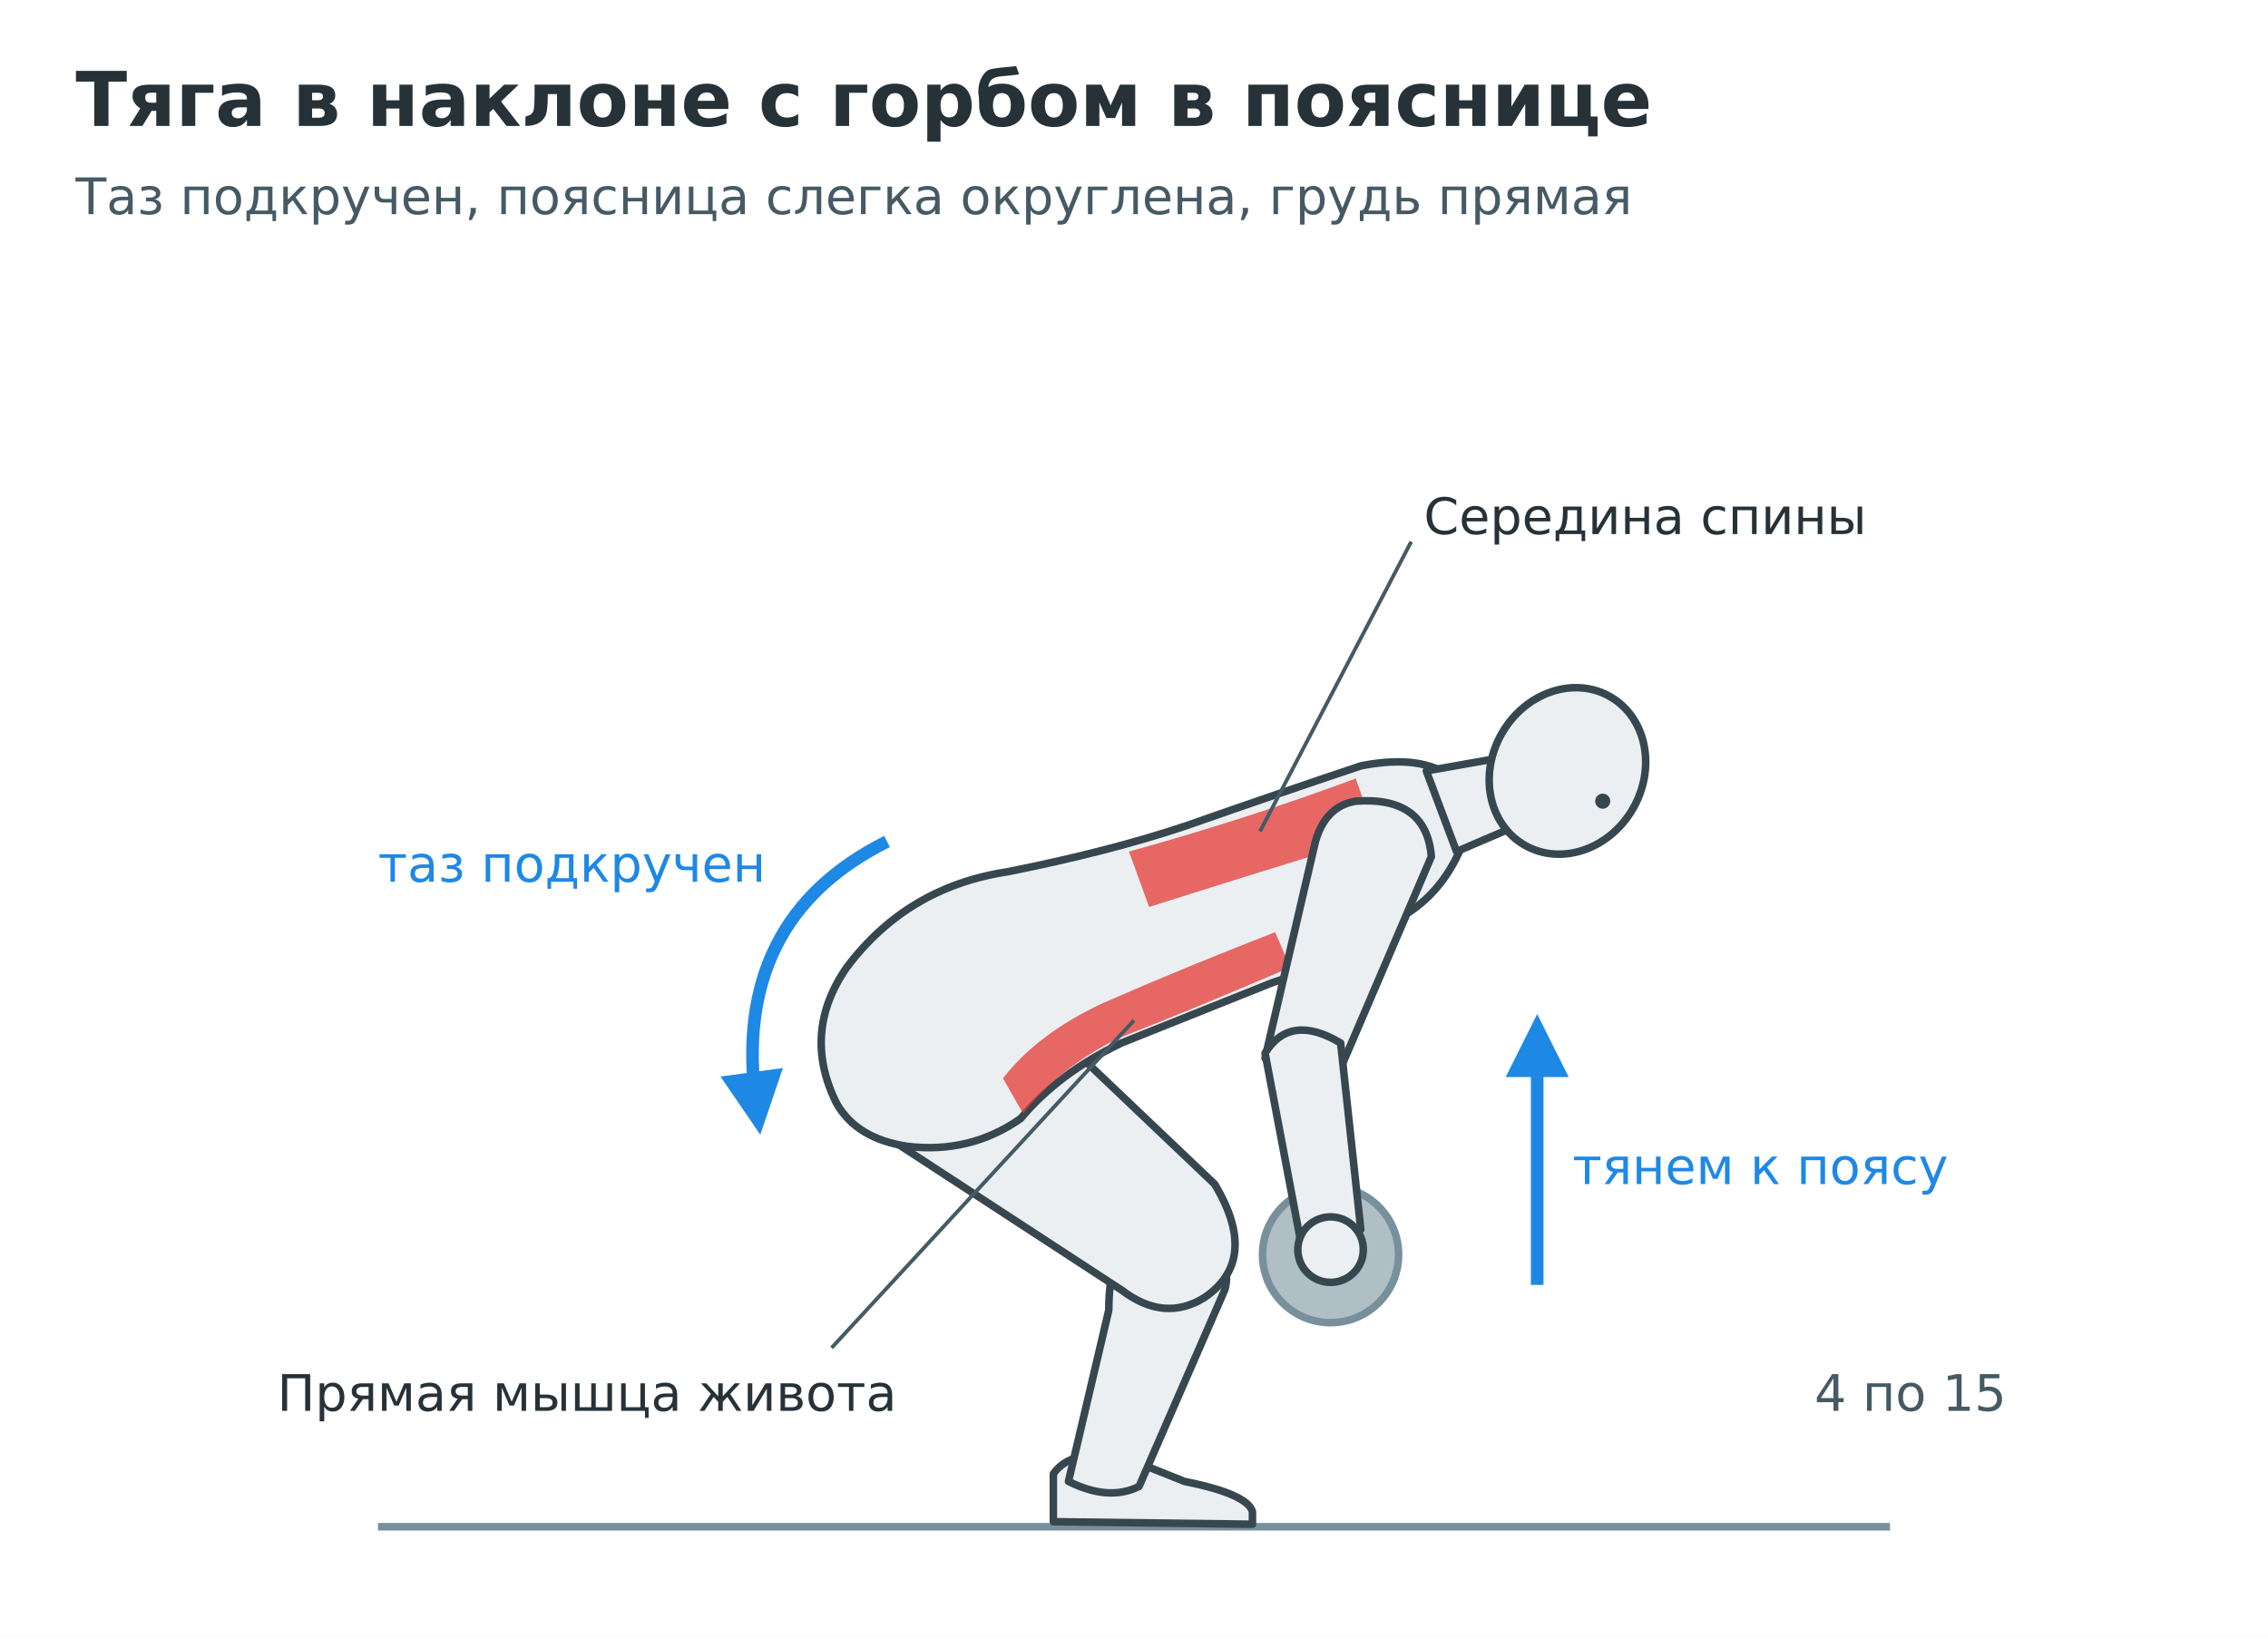
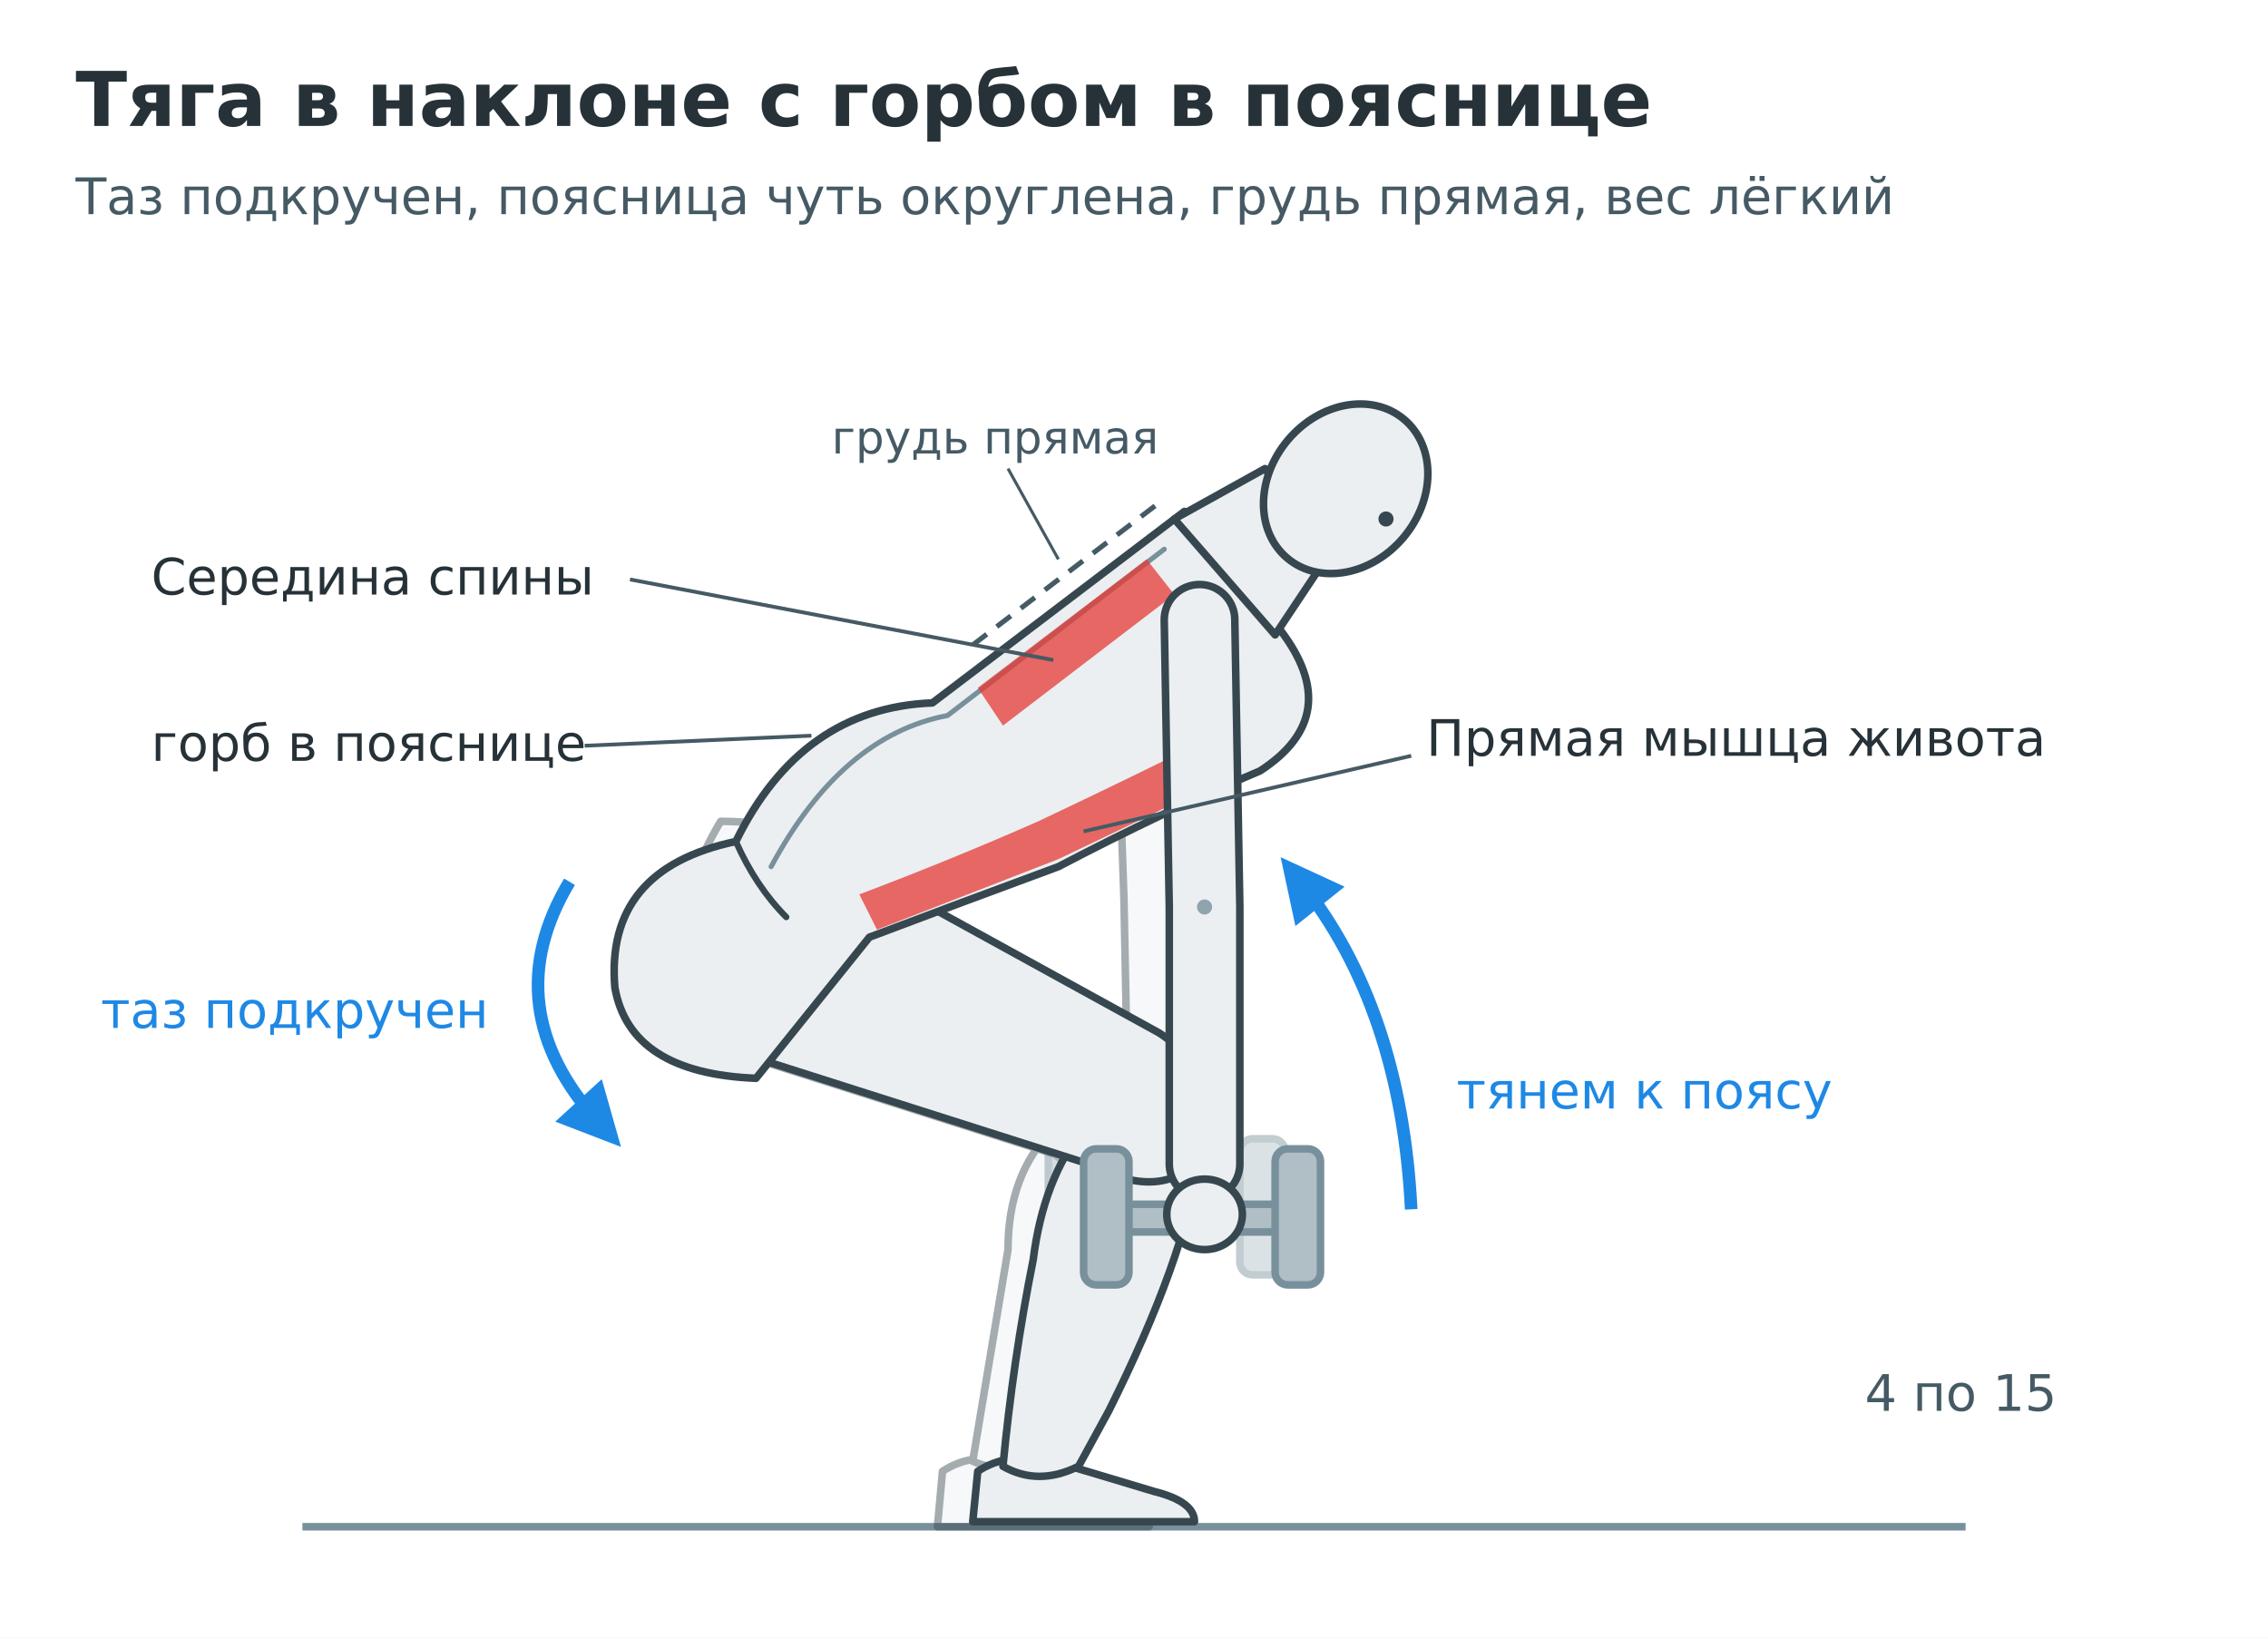
<svg xmlns="http://www.w3.org/2000/svg" width="900" height="650" viewBox="0 0 900 650">
  <rect width="900" height="650" fill="#ffffff" />
  <defs>
    <marker id="ah" markerWidth="5" markerHeight="5" refX="2.5" refY="2.5" orient="auto" markerUnits="strokeWidth">
      <path d="M0,0 L5,2.5 L0,5 Z" fill="#1E88E5" />
    </marker>
  </defs>
  <text x="30" y="50" font-family="DejaVu Sans, Arial, sans-serif" font-size="30" font-weight="bold" fill="#263238">Тяга в наклоне с горбом в пояснице</text>
-   <text x="30" y="85" font-family="DejaVu Sans, Arial, sans-serif" font-size="20" fill="#455A64">Таз подкручен, поясница слегка округлена, грудь прямая</text>
-   <line x1="150" y1="606" x2="750" y2="606" stroke="#78909C" stroke-width="3" />
+   <text x="30" y="85" font-family="DejaVu Sans, Arial, sans-serif" font-size="20" fill="#455A64">Таз подкручен, поясница чуть округлена, грудь прямая, вес лёгкий</text>
+   <line x1="120" y1="606" x2="780" y2="606" stroke="#78909C" stroke-width="3" />
+   <g opacity="0.45" transform="translate(-14,-4)">
+     <g stroke="#37474F" stroke-width="3" stroke-linejoin="round" stroke-linecap="round" fill="#ECEFF1">
+       <path d="M386,610 L388,588 Q400,580 418,584 L458,596 Q472,600 470,610 Z" />
+       <path d="M432,452 Q472,440 474,462 L428,582 Q414,590 400,584 L414,500 Q414,470 432,452 Z" />
+       <path d="M300,330 Q340,330 360,355 L470,420 Q490,450 470,465 Q452,476 432,462 L300,420 Q270,380 300,330 Z" />
+     </g>
+     <polyline points="470,244 474,360 476,462" fill="none" stroke="#37474F" stroke-width="31" stroke-linecap="round" stroke-linejoin="round" />
+     <polyline points="470,244 474,360 476,462" fill="none" stroke="#ECEFF1" stroke-width="25" stroke-linecap="round" stroke-linejoin="round" />
+   </g>
+   <g opacity="0.45" fill="#B0BEC5" stroke="#78909C" stroke-width="3" stroke-linejoin="round" transform="translate(-14,-4)">
+     <rect x="446" y="478" width="62" height="11" rx="3" />
+     <rect x="430" y="456" width="18" height="54" rx="5" />
+     <rect x="506" y="456" width="18" height="54" rx="5" />
+   </g>
  <g stroke="#37474F" stroke-width="3" stroke-linejoin="round" stroke-linecap="round" fill="#ECEFF1">
-     <path d="M418,604 L418,585 Q425,575 445,578 L470,588 Q495,593 497,600 L497,605 Z" />
-     <path d="M448,488 Q492,492 486,512 L452,590 Q440,596 424,588 L440,520 Q440,500 448,488 Z" />
-     <path d="M340,395 Q370,375 400,392 L482,470 Q500,500 478,515 Q462,525 445,512 L350,450 Q325,425 340,395 Z" />
-     <path d="M332,438 Q318,410 336,384 Q360,352 400,346 Q440,338 470,328 Q510,314 540,304 Q560,300 572,306 L580,336 Q572,355 556,364 Q530,382 505,390 Q470,404 445,414 Q420,426 405,444 Q385,458 360,455 Q340,452 332,438 Z" />
+     <path d="M386,604 L388,584 Q400,576 418,580 L458,592 Q474,596 474,604 Z" />
+     <path d="M430,448 Q472,436 476,460 Q470,500 440,560 L428,582 Q412,590 398,582 Q402,540 410,500 Q414,468 430,448 Z" />
+     <path d="M300,330 Q340,330 360,355 L460,410 Q490,430 478,458 Q462,478 432,462 L300,420 Q270,380 300,330 Z" />
+     <path d="M470,203 L370,279 Q318,281 292,334 Q240,345 244,392 Q250,426 300,428 L345,372 Q382,358 420,344 Q462,322 500,306 Q534,284 508,250 L470,203 Z" />
  </g>
-   <path d="M512,384 Q470,402 444,412 Q420,424 406,442 L398,428 Q412,410 438,398 Q470,384 506,370 Z" fill="#E53935" opacity="0.75" />
-   <path d="M448,338 Q495,325 538,309 L546,332 Q500,346 456,360 Z" fill="#E53935" opacity="0.75" />
+   <path d="M292,334 Q300,352 312,364" stroke="#37474F" stroke-width="2.5" fill="none" stroke-linecap="round" />
+   <path d="M462,218 L376,284 Q334,292 306,344" stroke="#78909C" stroke-width="2" fill="none" stroke-linecap="round" />
+   <path d="M492,306 Q460,322 420,341 Q384,355 348,369 L341,355 Q378,341 412,326 Q450,308 482,292 Z" fill="#E53935" opacity="0.75" />
+   <path d="M455,222 L388,273 L398,288 L466,236 Z" fill="#E53935" opacity="0.75" />
  <g stroke="#37474F" stroke-width="3" stroke-linejoin="round" stroke-linecap="round" fill="#ECEFF1">
-     <path d="M566,306 L600,300 L606,326 L578,338 Z" />
-     <ellipse cx="622" cy="306" rx="30" ry="34" transform="rotate(30 622 306)" />
-     <circle cx="528" cy="498" r="27" fill="#B0BEC5" stroke="#78909C" />
-     <path d="M538,318 Q566,316 568,340 L532,424 Q516,436 502,420 L522,334 Q526,320 538,318 Z" />
-     <path d="M502,418 Q512,402 532,414 L540,488 L516,492 Z" />
-     <circle cx="528" cy="496" r="13" />
+     <path d="M466,206 L502,186 L526,222 L506,252 Z" />
+     <ellipse cx="534" cy="194" rx="30" ry="36" transform="rotate(40 534 194)" />
  </g>
-   <circle cx="636" cy="318" r="3" fill="#37474F" />
-   <path d="M610,510 L610,415" stroke="#1E88E5" stroke-width="5" fill="none" marker-end="url(#ah)" />
-   <text x="624" y="470" font-family="DejaVu Sans, Arial, sans-serif" font-size="20" fill="#1E88E5">тянем к поясу</text>
-   <path d="M352,334 Q290,365 300,438" stroke="#1E88E5" stroke-width="5" fill="none" marker-end="url(#ah)" />
-   <text x="150" y="350" font-family="DejaVu Sans, Arial, sans-serif" font-size="20" fill="#1E88E5">таз подкручен</text>
-   <line x1="500" y1="330" x2="560" y2="215" stroke="#455A64" stroke-width="1.5" />
-   <text x="565" y="212" font-family="DejaVu Sans, Arial, sans-serif" font-size="20" fill="#263238">Середина спины</text>
-   <line x1="450" y1="405" x2="330" y2="535" stroke="#455A64" stroke-width="1.5" />
-   <text x="110" y="560" font-family="DejaVu Sans, Arial, sans-serif" font-size="20" fill="#263238">Прямая мышца живота</text>
-   <text x="720" y="560" font-family="DejaVu Sans, Arial, sans-serif" font-size="20" fill="#455A64">4 по 15</text>
+   <circle cx="550" cy="206" r="3" fill="#37474F" />
+   <g fill="#B0BEC5" stroke="#78909C" stroke-width="3" stroke-linejoin="round">
+     <rect x="446" y="478" width="62" height="11" rx="3" />
+     <rect x="430" y="456" width="18" height="54" rx="5" />
+     <rect x="506" y="456" width="18" height="54" rx="5" />
+   </g>
+   <polyline points="476,246 478,360 478,462" fill="none" stroke="#37474F" stroke-width="31" stroke-linecap="round" stroke-linejoin="round" />
+   <polyline points="476,246 478,360 478,462" fill="none" stroke="#ECEFF1" stroke-width="25" stroke-linecap="round" stroke-linejoin="round" />
+   <circle cx="478" cy="360" r="3" fill="#90A4AE" />
+   <ellipse cx="478" cy="482" rx="15" ry="14" fill="#ECEFF1" stroke="#37474F" stroke-width="3" />
+   <path d="M560,480 Q556,400 516,350" stroke="#1E88E5" stroke-width="5" fill="none" marker-end="url(#ah)" />
+   <text x="578" y="440" font-family="DejaVu Sans, Arial, sans-serif" font-size="20" fill="#1E88E5">тянем к поясу</text>
+   <path d="M226,350 Q196,400 238,446" stroke="#1E88E5" stroke-width="5" fill="none" marker-end="url(#ah)" />
+   <text x="40" y="408" font-family="DejaVu Sans, Arial, sans-serif" font-size="20" fill="#1E88E5">таз подкручен</text>
+   <line x1="386" y1="256" x2="462" y2="198" stroke="#455A64" stroke-width="2" stroke-dasharray="7 5" />
+   <text x="330" y="180" font-family="DejaVu Sans, Arial, sans-serif" font-size="18" fill="#455A64">грудь прямая</text>
+   <line x1="400" y1="186" x2="420" y2="222" stroke="#455A64" stroke-width="1.2" />
+   <line x1="322" y1="292" x2="232" y2="296" stroke="#455A64" stroke-width="1.5" />
+   <text x="60" y="302" font-family="DejaVu Sans, Arial, sans-serif" font-size="20" fill="#263238">горб в пояснице</text>
+   <line x1="418" y1="262" x2="250" y2="230" stroke="#455A64" stroke-width="1.5" />
+   <text x="60" y="236" font-family="DejaVu Sans, Arial, sans-serif" font-size="20" fill="#263238">Середина спины</text>
+   <line x1="430" y1="330" x2="560" y2="300" stroke="#455A64" stroke-width="1.5" />
+   <text x="566" y="300" font-family="DejaVu Sans, Arial, sans-serif" font-size="20" fill="#263238">Прямая мышца живота</text>
+   <text x="740" y="560" font-family="DejaVu Sans, Arial, sans-serif" font-size="20" fill="#455A64">4 по 15</text>
</svg>
